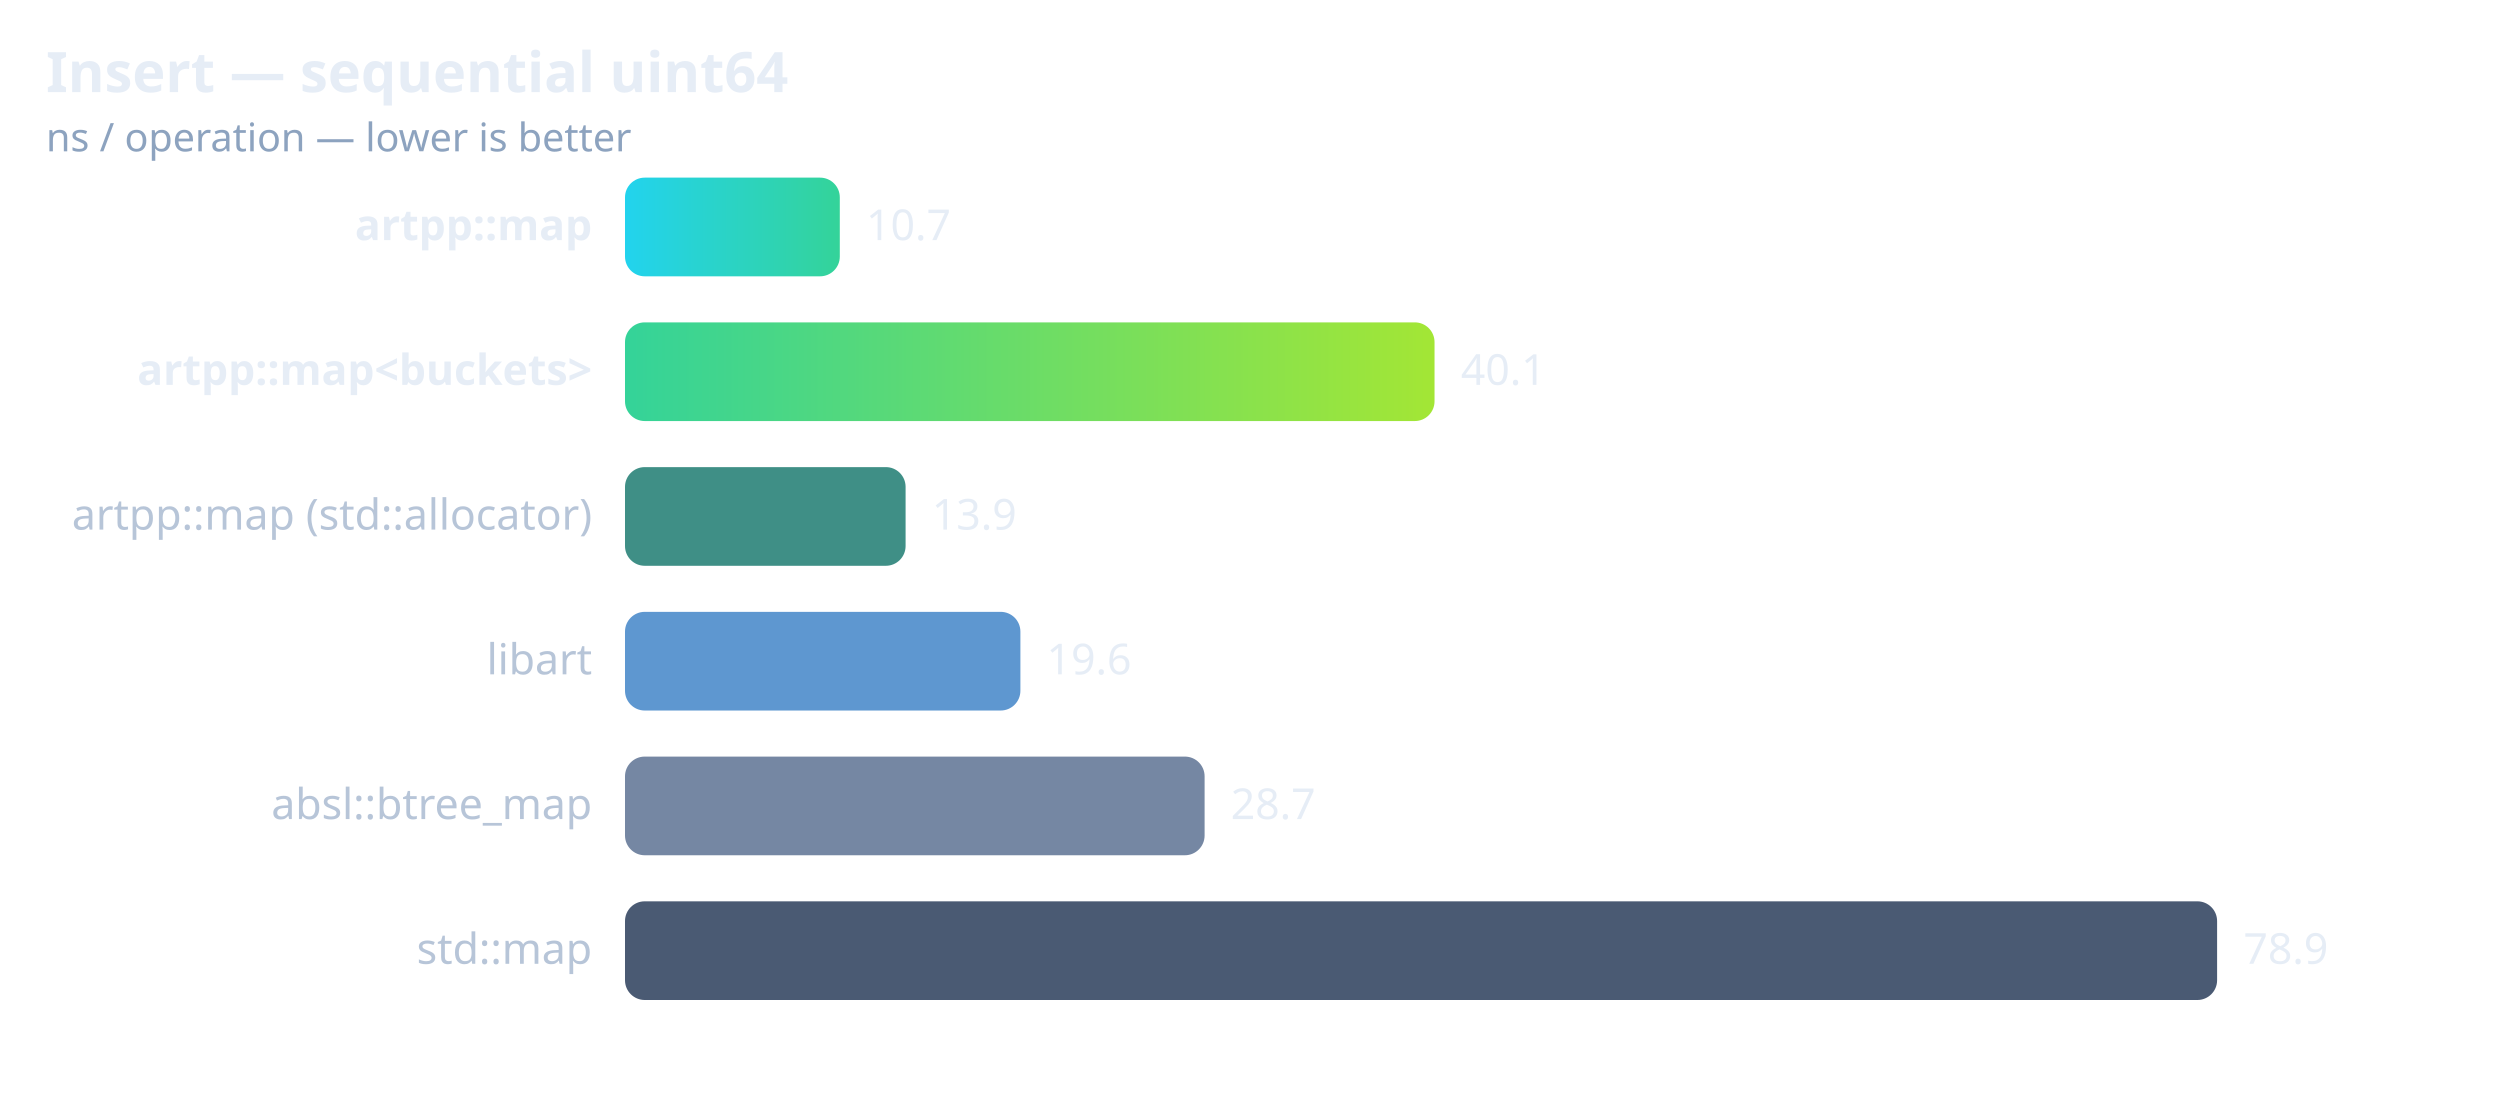
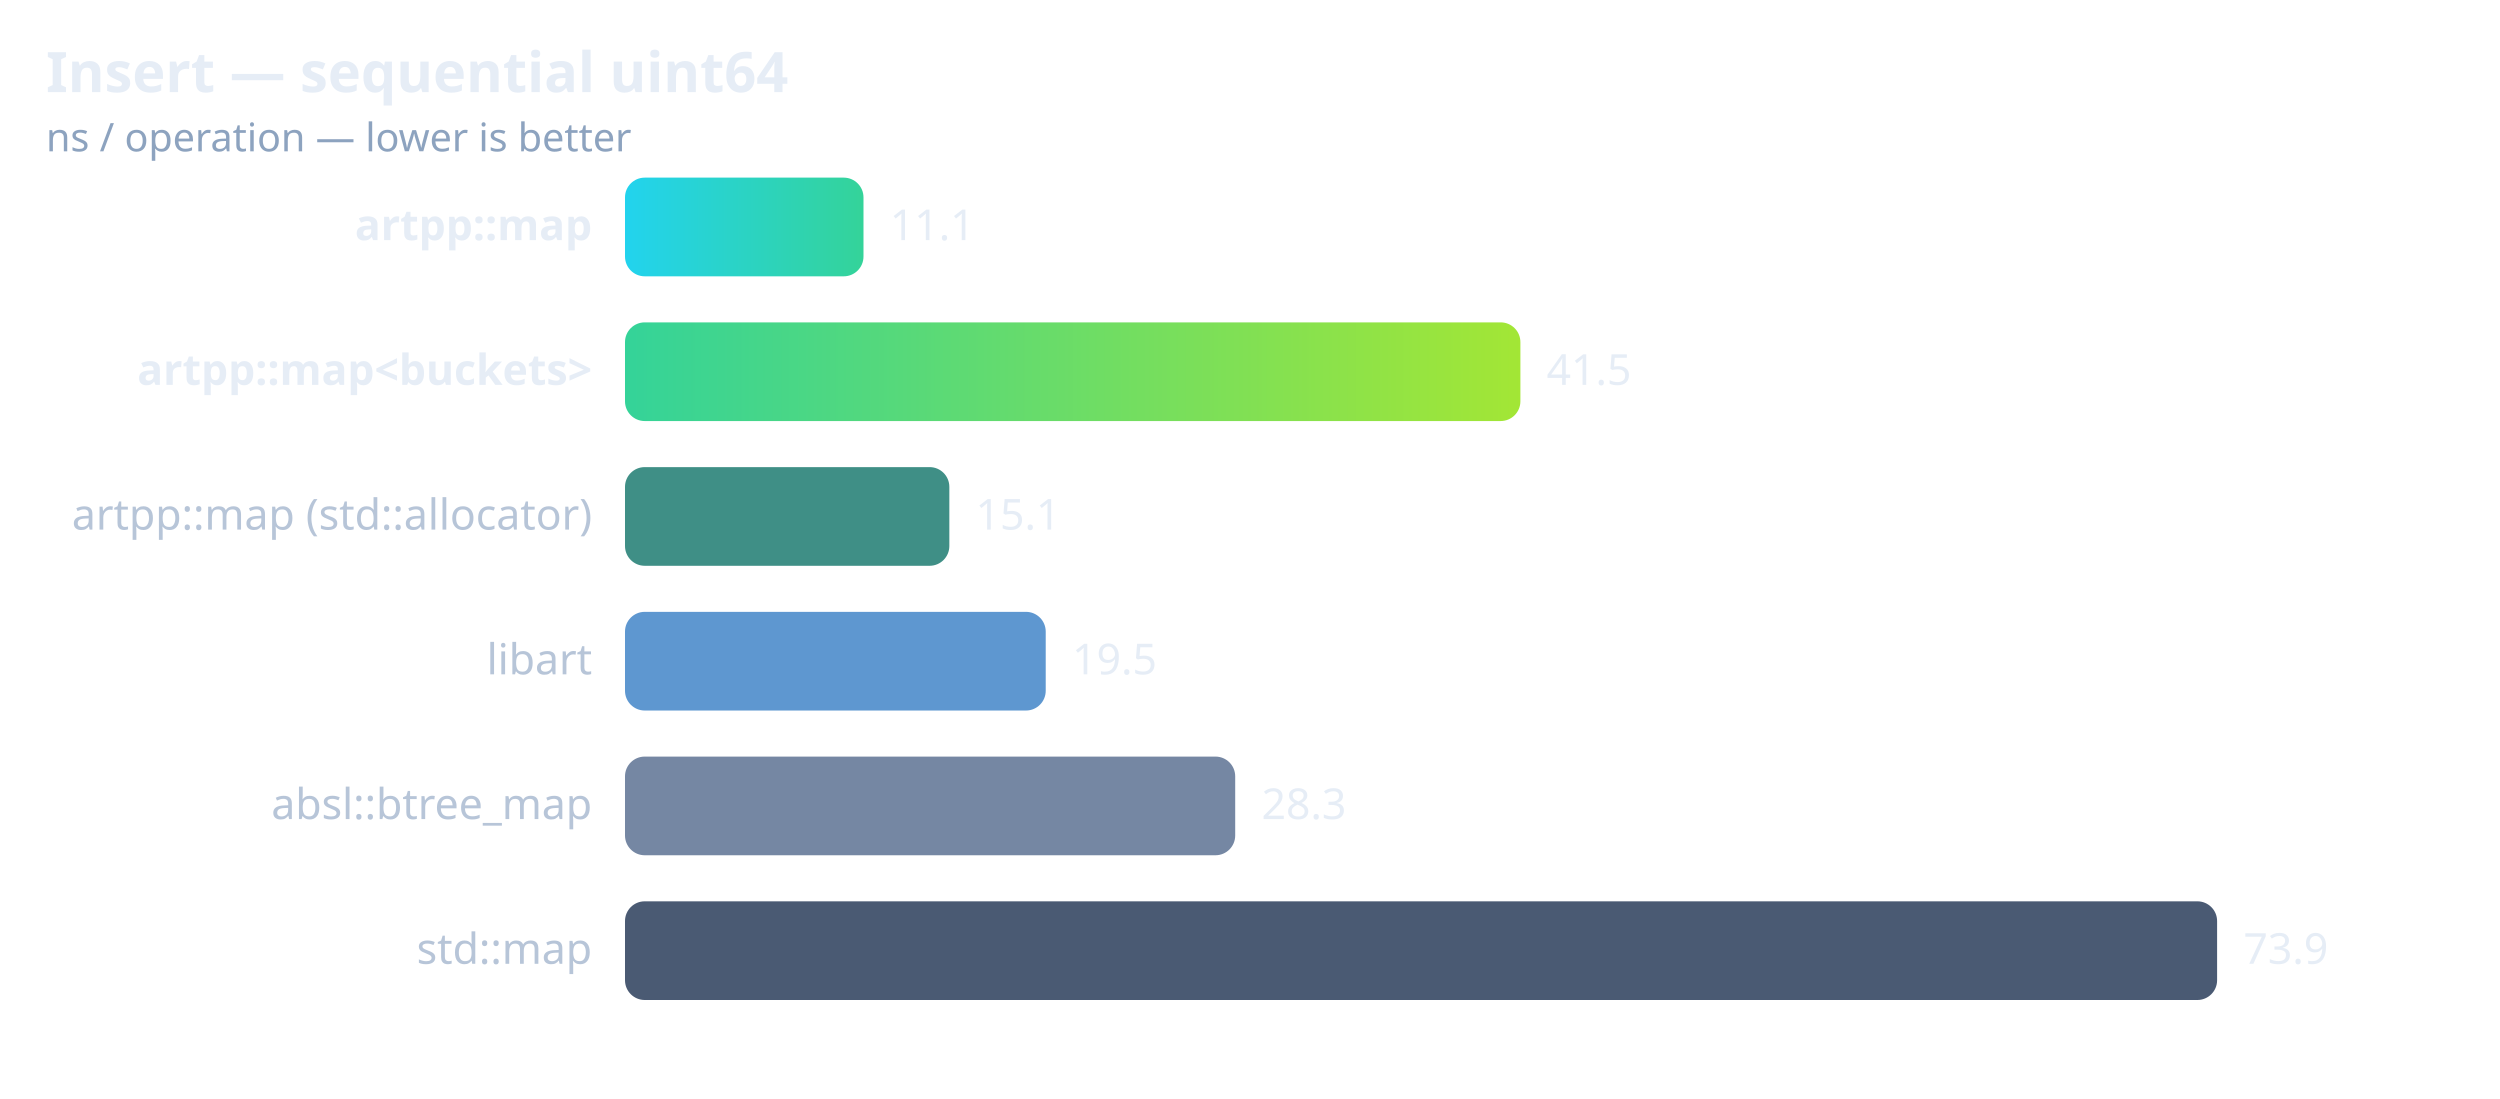
<svg xmlns="http://www.w3.org/2000/svg" viewBox="0 0 760 334" font-family="ui-sans-serif, system-ui, sans-serif" role="img" aria-label="Insert — sequential uint64">
  <defs>
    <linearGradient id="hot" x1="0" y1="0" x2="1" y2="0">
      <stop offset="0" stop-color="#22d3ee" />
      <stop offset="1" stop-color="#34d399" />
    </linearGradient>
    <linearGradient id="hot2" x1="0" y1="0" x2="1" y2="0">
      <stop offset="0" stop-color="#34d399" />
      <stop offset="1" stop-color="#a3e635" />
    </linearGradient>
  </defs>
  <text x="14" y="28" font-size="17" font-weight="600" fill="#e6edf6">Insert — sequential uint64</text>
  <text x="14" y="46" font-size="12" fill="#8da3bf">ns / operation — lower is better</text>
  <text x="180" y="73.0" font-size="13" font-weight="600" fill="#e6edf6" text-anchor="end">artpp::map</text>
-   <rect x="190" y="54" width="65.3" height="30" rx="6" fill="url(#hot)" />
-   <text x="263.298" y="73.0" font-size="13" fill="#e6edf6">10.7</text>
+   <rect x="190" y="54" width="72.5" height="30" rx="6" fill="url(#hot)" />
+   <text x="270.512" y="73.0" font-size="13" fill="#e6edf6">11.1</text>
  <text x="180" y="117.0" font-size="13" font-weight="600" fill="#e6edf6" text-anchor="end">artpp::map&lt;buckets&gt;</text>
-   <rect x="190" y="98" width="246.1" height="30" rx="6" fill="url(#hot2)" />
-   <text x="444.108" y="117.0" font-size="13" fill="#e6edf6">40.1</text>
+   <rect x="190" y="98" width="272.2" height="30" rx="6" fill="url(#hot2)" />
+   <text x="470.164" y="117.0" font-size="13" fill="#e6edf6">41.5</text>
  <text x="180" y="161.0" font-size="13" font-weight="400" fill="#b7c5d8" text-anchor="end">artpp::map (std::allocator)</text>
-   <rect x="190" y="142" width="85.3" height="30" rx="6" fill="#3f8f86" />
-   <text x="283.286" y="161.0" font-size="13" fill="#e6edf6">13.9</text>
+   <rect x="190" y="142" width="98.6" height="30" rx="6" fill="#3f8f86" />
+   <text x="296.582" y="161.0" font-size="13" fill="#e6edf6">15.1</text>
  <text x="180" y="205.0" font-size="13" font-weight="400" fill="#b7c5d8" text-anchor="end">libart</text>
-   <rect x="190" y="186" width="120.2" height="30" rx="6" fill="#5e97d0" />
-   <text x="318.172" y="205.0" font-size="13" fill="#e6edf6">19.6</text>
+   <rect x="190" y="186" width="127.9" height="30" rx="6" fill="#5e97d0" />
+   <text x="325.927" y="205.0" font-size="13" fill="#e6edf6">19.5</text>
  <text x="180" y="249.0" font-size="13" font-weight="400" fill="#b7c5d8" text-anchor="end">absl::btree_map</text>
-   <rect x="190" y="230" width="176.2" height="30" rx="6" fill="#7587a3" />
-   <text x="374.15" y="249.0" font-size="13" fill="#e6edf6">28.7</text>
+   <rect x="190" y="230" width="185.5" height="30" rx="6" fill="#7587a3" />
+   <text x="383.504" y="249.0" font-size="13" fill="#e6edf6">28.3</text>
  <text x="180" y="293.0" font-size="13" font-weight="400" fill="#b7c5d8" text-anchor="end">std::map</text>
  <rect x="190" y="274" width="484.0" height="30" rx="6" fill="#4a5a73" />
-   <text x="682.0" y="293.0" font-size="13" fill="#e6edf6">78.9</text>
+   <text x="682.0" y="293.0" font-size="13" fill="#e6edf6">73.9</text>
</svg>
